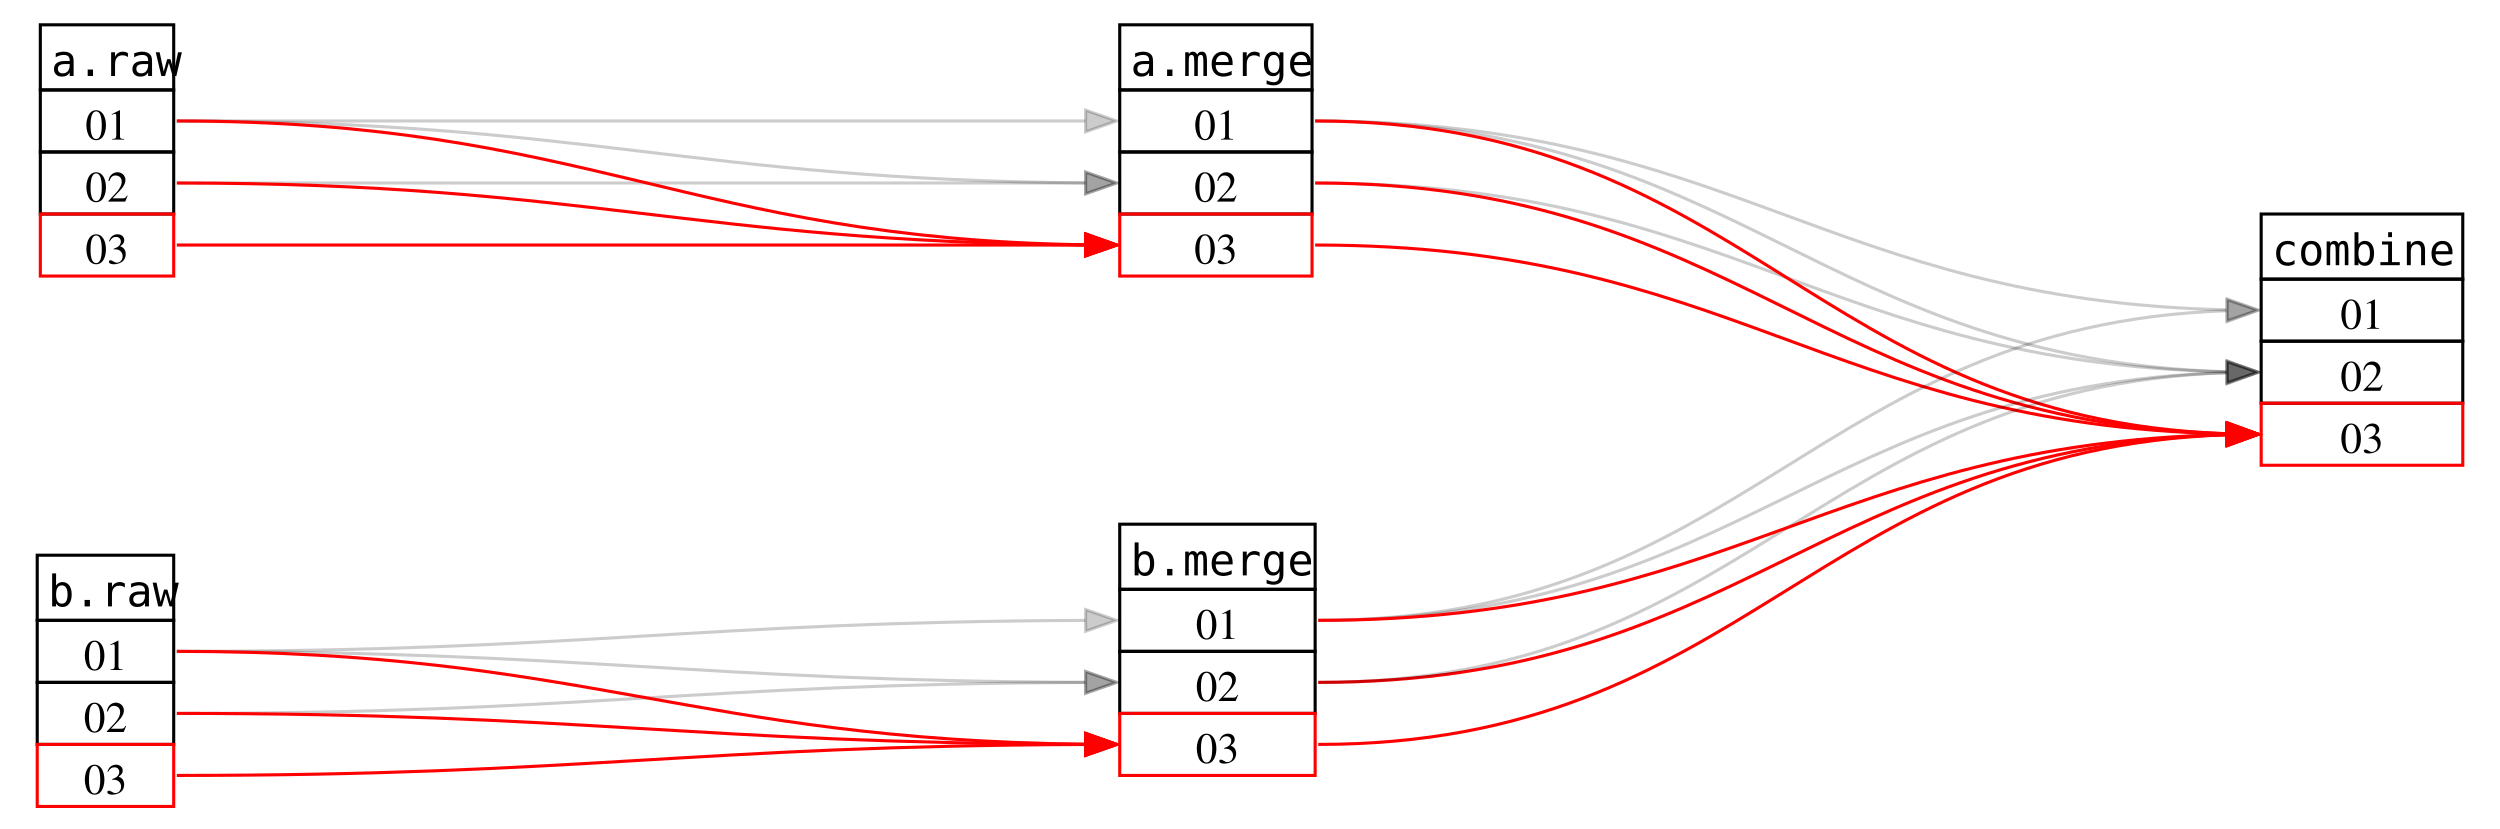
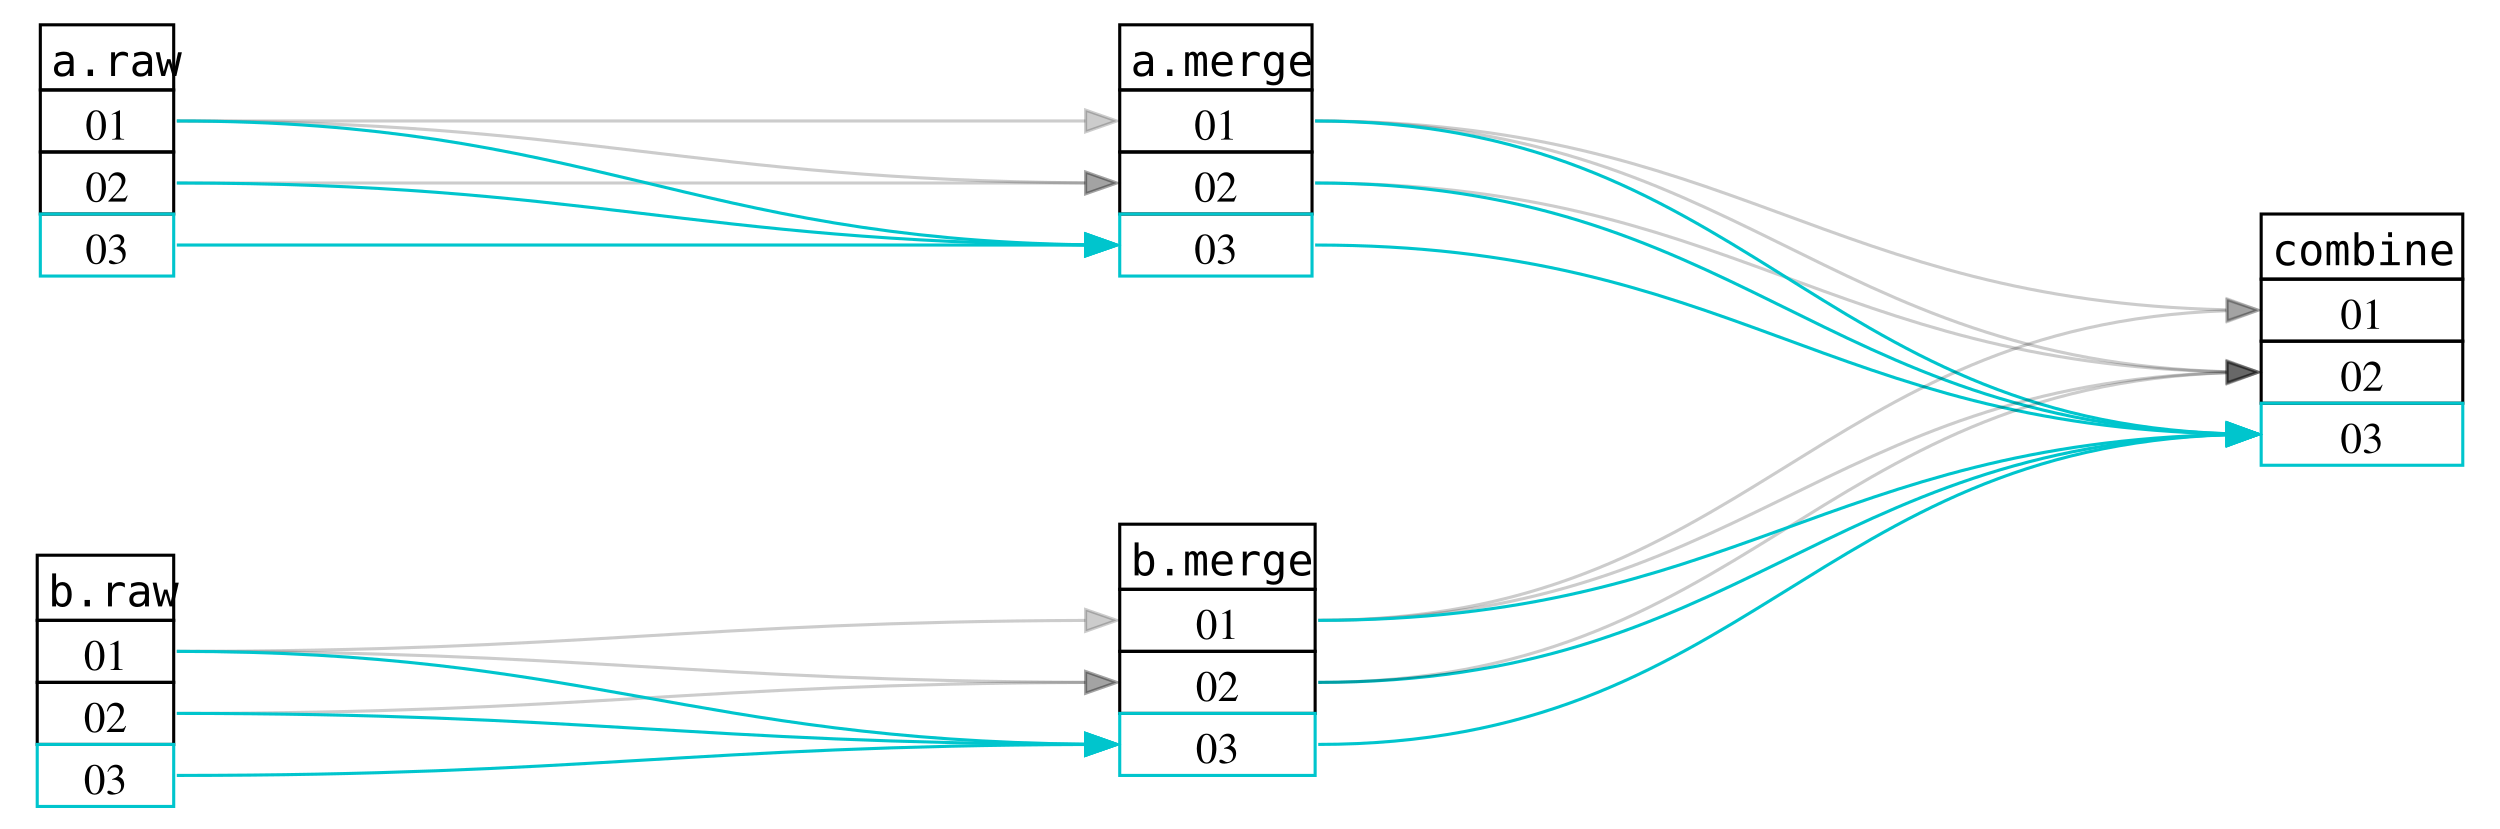
<svg xmlns="http://www.w3.org/2000/svg" width="806pt" height="267pt" viewBox="0.00 0.00 806.00 267.00">
  <g id="graph1" class="graph" transform="scale(1 1) rotate(0) translate(4 263)">
    <polygon fill="white" stroke="white" points="-4,5 -4,-263 803,-263 803,5 -4,5" />
    <g id="node1" class="node">
      <polygon fill="none" stroke="black" points="8,-63 8,-84 52,-84 52,-63 8,-63" />
      <text text-anchor="start" x="11.5" y="-67.5" font-family="monospace" font-size="14.00">b.raw</text>
      <polygon fill="none" stroke="black" points="8,-43 8,-63 52,-63 52,-43 8,-43" />
      <text text-anchor="start" x="23" y="-47" font-family="Times,serif" font-size="14.00">01</text>
      <polygon fill="none" stroke="black" points="8,-23 8,-43 52,-43 52,-23 8,-23" />
      <text text-anchor="start" x="23" y="-27" font-family="Times,serif" font-size="14.00">02</text>
-       <polygon fill="none" stroke="red" points="8,-3 8,-23 52,-23 52,-3 8,-3" />
+       <polygon fill="none" stroke="#00c5cd" points="8,-3 8,-23 52,-23 52,-3 8,-3" />
      <text text-anchor="start" x="23" y="-7" font-family="Times,serif" font-size="14.00">03</text>
    </g>
    <g id="node6" class="node">
      <polygon fill="none" stroke="black" points="357,-73 357,-94 420,-94 420,-73 357,-73" />
      <text text-anchor="start" x="360.5" y="-77.5" font-family="monospace" font-size="14.00">b.merge</text>
      <polygon fill="none" stroke="black" points="357,-53 357,-73 420,-73 420,-53 357,-53" />
      <text text-anchor="start" x="381.5" y="-57" font-family="Times,serif" font-size="14.00">01</text>
      <polygon fill="none" stroke="black" points="357,-33 357,-53 420,-53 420,-33 357,-33" />
      <text text-anchor="start" x="381.5" y="-37" font-family="Times,serif" font-size="14.00">02</text>
-       <polygon fill="none" stroke="red" points="357,-13 357,-33 420,-33 420,-13 357,-13" />
+       <polygon fill="none" stroke="#00c5cd" points="357,-13 357,-33 420,-33 420,-13 357,-13" />
      <text text-anchor="start" x="381.5" y="-17" font-family="Times,serif" font-size="14.00">03</text>
    </g>
    <g id="edge26" class="edge">
      <path fill="none" stroke="#000000" stroke-opacity="0.2" d="M53,-53C184.319,-53 219.493,-62.499 345.929,-62.981" />
      <polygon fill="#000000" fill-opacity="0.2" stroke="#000000" stroke-opacity="0.2" points="345.993,-66.481 356,-63 346.007,-59.481 345.993,-66.481" />
    </g>
    <g id="edge28" class="edge">
      <path fill="none" stroke="#000000" stroke-opacity="0.2" d="M53,-53C184.319,-53 219.493,-43.501 345.929,-43.019" />
      <polygon fill="#000000" fill-opacity="0.2" stroke="#000000" stroke-opacity="0.2" points="346.007,-46.519 356,-43 345.993,-39.519 346.007,-46.519" />
    </g>
    <g id="edge30" class="edge">
      <path fill="none" stroke="#000000" stroke-opacity="0.2" d="M53,-33C184.319,-33 219.493,-42.499 345.929,-42.981" />
      <polygon fill="#000000" fill-opacity="0.2" stroke="#000000" stroke-opacity="0.2" points="345.993,-46.481 356,-43 346.007,-39.481 345.993,-46.481" />
    </g>
    <g id="edge32" class="edge">
-       <path fill="none" stroke="red" d="M53,-53C184.889,-53 218.966,-24.504 345.888,-23.057" />
-       <polygon fill="red" stroke="red" points="346.02,-26.556 356,-23 345.98,-19.557 346.02,-26.556" />
+       <path fill="none" stroke="#00c5cd" d="M53,-53C184.889,-53 218.966,-24.504 345.888,-23.057" />
+       <polygon fill="#00c5cd" stroke="#00c5cd" points="346.02,-26.556 356,-23 345.98,-19.557 346.02,-26.556" />
    </g>
    <g id="edge34" class="edge">
-       <path fill="none" stroke="red" d="M53,-33C184.319,-33 219.493,-23.501 345.929,-23.019" />
-       <polygon fill="red" stroke="red" points="346.007,-26.519 356,-23 345.993,-19.519 346.007,-26.519" />
+       <path fill="none" stroke="#00c5cd" d="M53,-33C184.319,-33 219.493,-23.501 345.929,-23.019" />
+       <polygon fill="#00c5cd" stroke="#00c5cd" points="346.007,-26.519 356,-23 345.993,-19.519 346.007,-26.519" />
    </g>
    <g id="edge36" class="edge">
-       <path fill="none" stroke="red" d="M53,-13C184.319,-13 219.493,-22.499 345.929,-22.981" />
-       <polygon fill="red" stroke="red" points="345.993,-26.481 356,-23 346.007,-19.481 345.993,-26.481" />
+       <path fill="none" stroke="#00c5cd" d="M53,-13C184.319,-13 219.493,-22.499 345.929,-22.981" />
+       <polygon fill="#00c5cd" stroke="#00c5cd" points="345.993,-26.481 356,-23 346.007,-19.481 345.993,-26.481" />
    </g>
    <g id="node2" class="node">
      <polygon fill="none" stroke="black" points="9,-234 9,-255 52,-255 52,-234 9,-234" />
      <text text-anchor="start" x="12.5" y="-238.5" font-family="monospace" font-size="14.00">a.raw</text>
      <polygon fill="none" stroke="black" points="9,-214 9,-234 52,-234 52,-214 9,-214" />
      <text text-anchor="start" x="23.5" y="-218" font-family="Times,serif" font-size="14.00">01</text>
      <polygon fill="none" stroke="black" points="9,-194 9,-214 52,-214 52,-194 9,-194" />
      <text text-anchor="start" x="23.5" y="-198" font-family="Times,serif" font-size="14.00">02</text>
-       <polygon fill="none" stroke="red" points="9,-174 9,-194 52,-194 52,-174 9,-174" />
+       <polygon fill="none" stroke="#00c5cd" points="9,-174 9,-194 52,-194 52,-174 9,-174" />
      <text text-anchor="start" x="23.5" y="-178" font-family="Times,serif" font-size="14.00">03</text>
    </g>
    <g id="node4" class="node">
      <polygon fill="none" stroke="black" points="357,-234 357,-255 419,-255 419,-234 357,-234" />
      <text text-anchor="start" x="360.5" y="-238.5" font-family="monospace" font-size="14.00">a.merge</text>
      <polygon fill="none" stroke="black" points="357,-214 357,-234 419,-234 419,-214 357,-214" />
      <text text-anchor="start" x="381" y="-218" font-family="Times,serif" font-size="14.00">01</text>
      <polygon fill="none" stroke="black" points="357,-194 357,-214 419,-214 419,-194 357,-194" />
      <text text-anchor="start" x="381" y="-198" font-family="Times,serif" font-size="14.00">02</text>
-       <polygon fill="none" stroke="red" points="357,-174 357,-194 419,-194 419,-174 357,-174" />
+       <polygon fill="none" stroke="#00c5cd" points="357,-174 357,-194 419,-194 419,-174 357,-174" />
      <text text-anchor="start" x="381" y="-178" font-family="Times,serif" font-size="14.00">03</text>
    </g>
    <g id="edge38" class="edge">
      <path fill="none" stroke="#000000" stroke-opacity="0.2" d="M53,-224C184.247,-224 219.559,-224 345.934,-224" />
      <polygon fill="#000000" fill-opacity="0.2" stroke="#000000" stroke-opacity="0.2" points="346,-227.5 356,-224 346,-220.5 346,-227.5" />
    </g>
    <g id="edge40" class="edge">
      <path fill="none" stroke="#000000" stroke-opacity="0.2" d="M53,-224C184.533,-224 219.295,-205.003 345.914,-204.038" />
      <polygon fill="#000000" fill-opacity="0.2" stroke="#000000" stroke-opacity="0.2" points="346.013,-207.538 356,-204 345.987,-200.538 346.013,-207.538" />
    </g>
    <g id="edge42" class="edge">
      <path fill="none" stroke="#000000" stroke-opacity="0.2" d="M53,-204C184.247,-204 219.559,-204 345.934,-204" />
      <polygon fill="#000000" fill-opacity="0.2" stroke="#000000" stroke-opacity="0.2" points="346,-207.5 356,-204 346,-200.5 346,-207.5" />
    </g>
    <g id="edge44" class="edge">
-       <path fill="none" stroke="red" d="M53,-224C185.386,-224 218.507,-186.005 345.852,-184.076" />
-       <polygon fill="red" stroke="red" points="346.027,-187.575 356,-184 345.974,-180.575 346.027,-187.575" />
+       <path fill="none" stroke="#00c5cd" d="M53,-224C185.386,-224 218.507,-186.005 345.852,-184.076" />
+       <polygon fill="#00c5cd" stroke="#00c5cd" points="346.027,-187.575 356,-184 345.974,-180.575 346.027,-187.575" />
    </g>
    <g id="edge46" class="edge">
-       <path fill="none" stroke="red" d="M53,-204C184.533,-204 219.295,-185.003 345.914,-184.038" />
-       <polygon fill="red" stroke="red" points="346.013,-187.538 356,-184 345.987,-180.538 346.013,-187.538" />
+       <path fill="none" stroke="#00c5cd" d="M53,-204C184.533,-204 219.295,-185.003 345.914,-184.038" />
+       <polygon fill="#00c5cd" stroke="#00c5cd" points="346.013,-187.538 356,-184 345.987,-180.538 346.013,-187.538" />
    </g>
    <g id="edge48" class="edge">
-       <path fill="none" stroke="red" d="M53,-184C184.247,-184 219.559,-184 345.934,-184" />
-       <polygon fill="red" stroke="red" points="346,-187.5 356,-184 346,-180.5 346,-187.5" />
+       <path fill="none" stroke="#00c5cd" d="M53,-184C184.247,-184 219.559,-184 345.934,-184" />
+       <polygon fill="#00c5cd" stroke="#00c5cd" points="346,-187.5 356,-184 346,-180.5 346,-187.5" />
    </g>
    <g id="node3" class="node">
      <polygon fill="none" stroke="black" points="725,-173 725,-194 790,-194 790,-173 725,-173" />
      <text text-anchor="start" x="728.5" y="-177.5" font-family="monospace" font-size="14.00">combine</text>
      <polygon fill="none" stroke="black" points="725,-153 725,-173 790,-173 790,-153 725,-153" />
      <text text-anchor="start" x="750.5" y="-157" font-family="Times,serif" font-size="14.00">01</text>
      <polygon fill="none" stroke="black" points="725,-133 725,-153 790,-153 790,-133 725,-133" />
      <text text-anchor="start" x="750.5" y="-137" font-family="Times,serif" font-size="14.00">02</text>
-       <polygon fill="none" stroke="red" points="725,-113 725,-133 790,-133 790,-113 725,-113" />
+       <polygon fill="none" stroke="#00c5cd" points="725,-113 725,-133 790,-133 790,-113 725,-113" />
      <text text-anchor="start" x="750.5" y="-117" font-family="Times,serif" font-size="14.00">03</text>
    </g>
    <g id="edge2" class="edge">
      <path fill="none" stroke="#000000" stroke-opacity="0.2" d="M420,-224C554.305,-224 584.683,-166.058 713.711,-163.116" />
      <polygon fill="#000000" fill-opacity="0.2" stroke="#000000" stroke-opacity="0.2" points="714.04,-166.613 724,-163 713.961,-159.613 714.04,-166.613" />
    </g>
    <g id="edge6" class="edge">
      <path fill="none" stroke="#000000" stroke-opacity="0.2" d="M420,-224C556.411,-224 582.917,-146.907 713.962,-143.142" />
      <polygon fill="#000000" fill-opacity="0.2" stroke="#000000" stroke-opacity="0.2" points="714.051,-146.642 724,-143 713.951,-139.642 714.051,-146.642" />
    </g>
    <g id="edge8" class="edge">
      <path fill="none" stroke="#000000" stroke-opacity="0.2" d="M420,-204C554.305,-204 584.683,-146.058 713.711,-143.116" />
      <polygon fill="#000000" fill-opacity="0.2" stroke="#000000" stroke-opacity="0.2" points="714.04,-146.613 724,-143 713.961,-139.613 714.04,-146.613" />
    </g>
    <g id="edge14" class="edge">
-       <path fill="none" stroke="red" d="M420,-224C558.897,-224 580.614,-127.871 713.789,-123.178" />
-       <polygon fill="red" stroke="red" points="714.062,-126.674 724,-123 713.941,-119.675 714.062,-126.674" />
+       <path fill="none" stroke="#00c5cd" d="M420,-224C558.897,-224 580.614,-127.871 713.789,-123.178" />
+       <polygon fill="#00c5cd" stroke="#00c5cd" points="714.062,-126.674 724,-123 713.941,-119.675 714.062,-126.674" />
    </g>
    <g id="edge16" class="edge">
-       <path fill="none" stroke="red" d="M420,-204C556.411,-204 582.917,-126.907 713.962,-123.142" />
-       <polygon fill="red" stroke="red" points="714.051,-126.642 724,-123 713.951,-119.642 714.051,-126.642" />
+       <path fill="none" stroke="#00c5cd" d="M420,-204C556.411,-204 582.917,-126.907 713.962,-123.142" />
+       <polygon fill="#00c5cd" stroke="#00c5cd" points="714.051,-126.642 724,-123 713.951,-119.642 714.051,-126.642" />
    </g>
    <g id="edge18" class="edge">
-       <path fill="none" stroke="red" d="M420,-184C554.305,-184 584.683,-126.058 713.711,-123.116" />
-       <polygon fill="red" stroke="red" points="714.04,-126.613 724,-123 713.961,-119.613 714.04,-126.613" />
+       <path fill="none" stroke="#00c5cd" d="M420,-184C554.305,-184 584.683,-126.058 713.711,-123.116" />
+       <polygon fill="#00c5cd" stroke="#00c5cd" points="714.04,-126.613 724,-123 713.961,-119.613 714.04,-126.613" />
    </g>
    <g id="edge4" class="edge">
      <path fill="none" stroke="#000000" stroke-opacity="0.2" d="M421,-63C559.349,-63 581.17,-158.177 713.829,-162.824" />
      <polygon fill="#000000" fill-opacity="0.2" stroke="#000000" stroke-opacity="0.2" points="713.941,-166.326 724,-163 714.062,-159.328 713.941,-166.326" />
    </g>
    <g id="edge22" class="edge">
-       <path fill="none" stroke="red" d="M421,-43C556.881,-43 583.457,-119.141 714.001,-122.859" />
-       <polygon fill="red" stroke="red" points="713.952,-126.359 724,-123 714.05,-119.36 713.952,-126.359" />
+       <path fill="none" stroke="#00c5cd" d="M421,-43C556.881,-43 583.457,-119.141 714.001,-122.859" />
+       <polygon fill="#00c5cd" stroke="#00c5cd" points="713.952,-126.359 724,-123 714.05,-119.36 713.952,-126.359" />
    </g>
    <g id="edge24" class="edge">
-       <path fill="none" stroke="red" d="M421,-23C559.349,-23 581.17,-118.177 713.829,-122.824" />
-       <polygon fill="red" stroke="red" points="713.941,-126.326 724,-123 714.062,-119.328 713.941,-126.326" />
+       <path fill="none" stroke="#00c5cd" d="M421,-23C559.349,-23 581.17,-118.177 713.829,-122.824" />
+       <polygon fill="#00c5cd" stroke="#00c5cd" points="713.941,-126.326 724,-123 714.062,-119.328 713.941,-126.326" />
    </g>
    <g id="edge10" class="edge">
      <path fill="none" stroke="#000000" stroke-opacity="0.2" d="M421,-63C556.881,-63 583.457,-139.141 714.001,-142.859" />
      <polygon fill="#000000" fill-opacity="0.2" stroke="#000000" stroke-opacity="0.2" points="713.952,-146.359 724,-143 714.05,-139.36 713.952,-146.359" />
    </g>
    <g id="edge12" class="edge">
      <path fill="none" stroke="#000000" stroke-opacity="0.2" d="M421,-43C559.349,-43 581.17,-138.177 713.829,-142.824" />
      <polygon fill="#000000" fill-opacity="0.2" stroke="#000000" stroke-opacity="0.2" points="713.941,-146.326 724,-143 714.062,-139.328 713.941,-146.326" />
    </g>
    <g id="edge20" class="edge">
-       <path fill="none" stroke="red" d="M421,-63C554.796,-63 585.204,-119.992 713.75,-122.886" />
-       <polygon fill="red" stroke="red" points="713.962,-126.388 724,-123 714.04,-119.389 713.962,-126.388" />
+       <path fill="none" stroke="#00c5cd" d="M421,-63C554.796,-63 585.204,-119.992 713.75,-122.886" />
+       <polygon fill="#00c5cd" stroke="#00c5cd" points="713.962,-126.388 724,-123 714.04,-119.389 713.962,-126.388" />
    </g>
  </g>
</svg>
